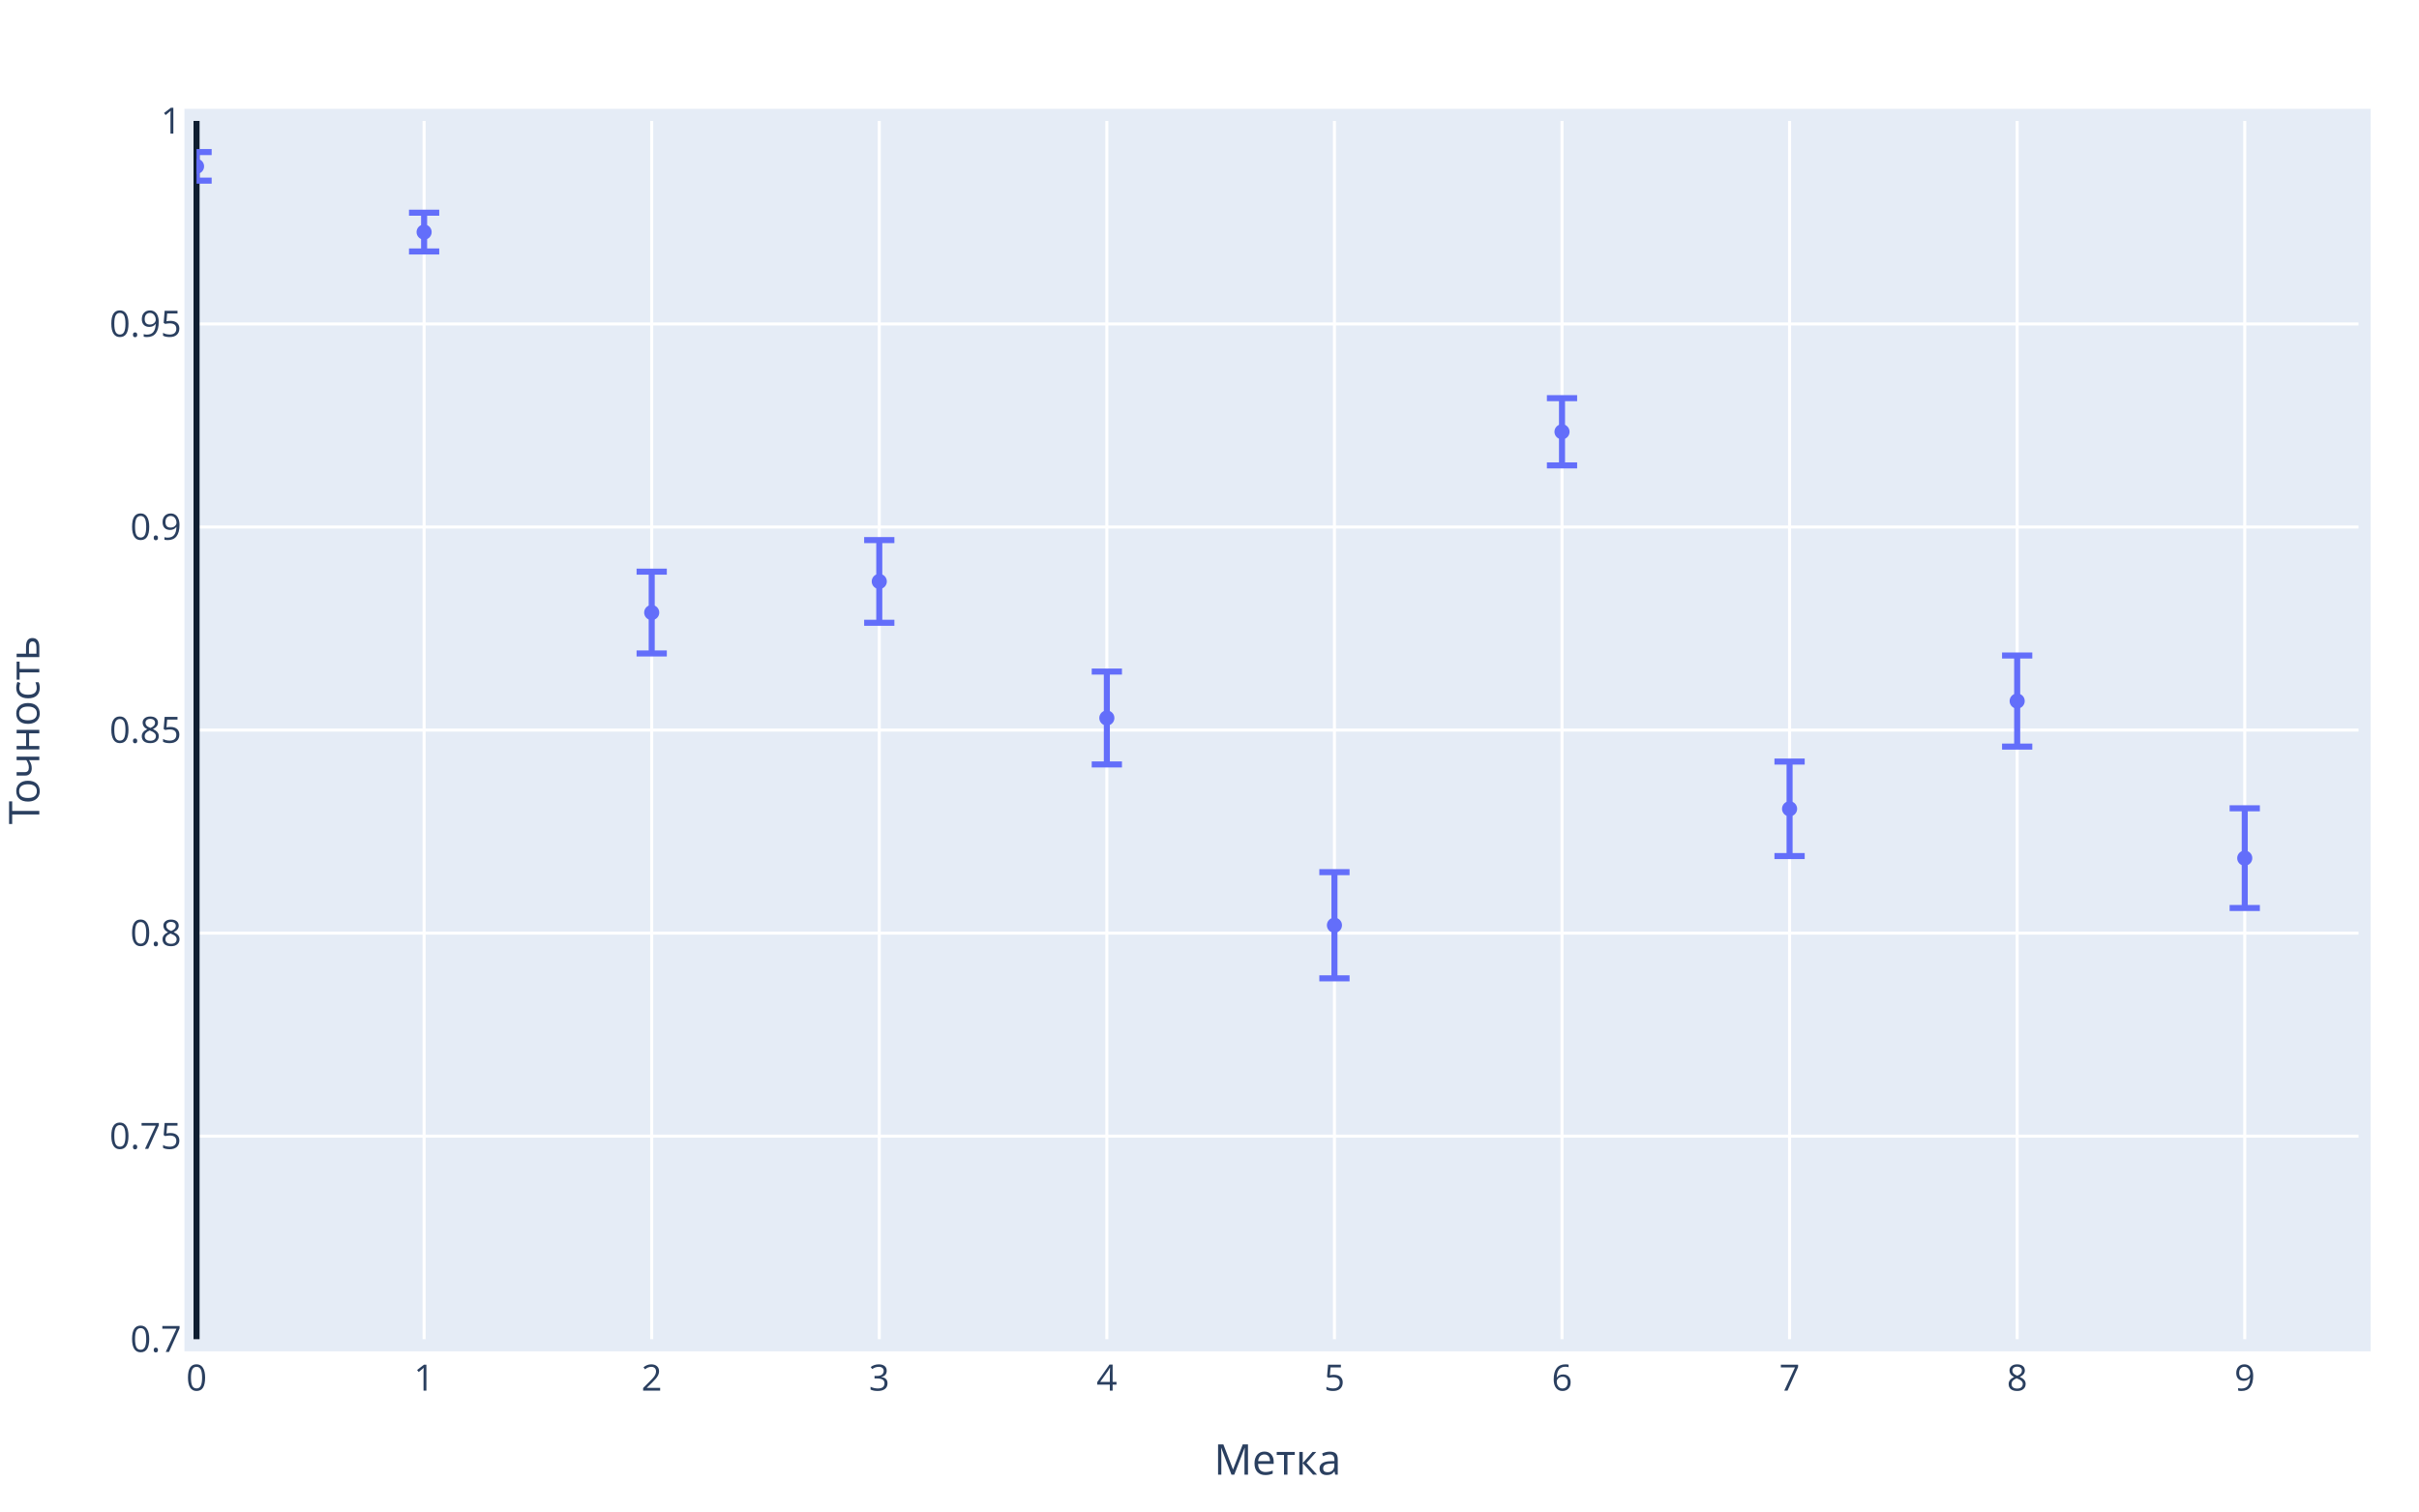
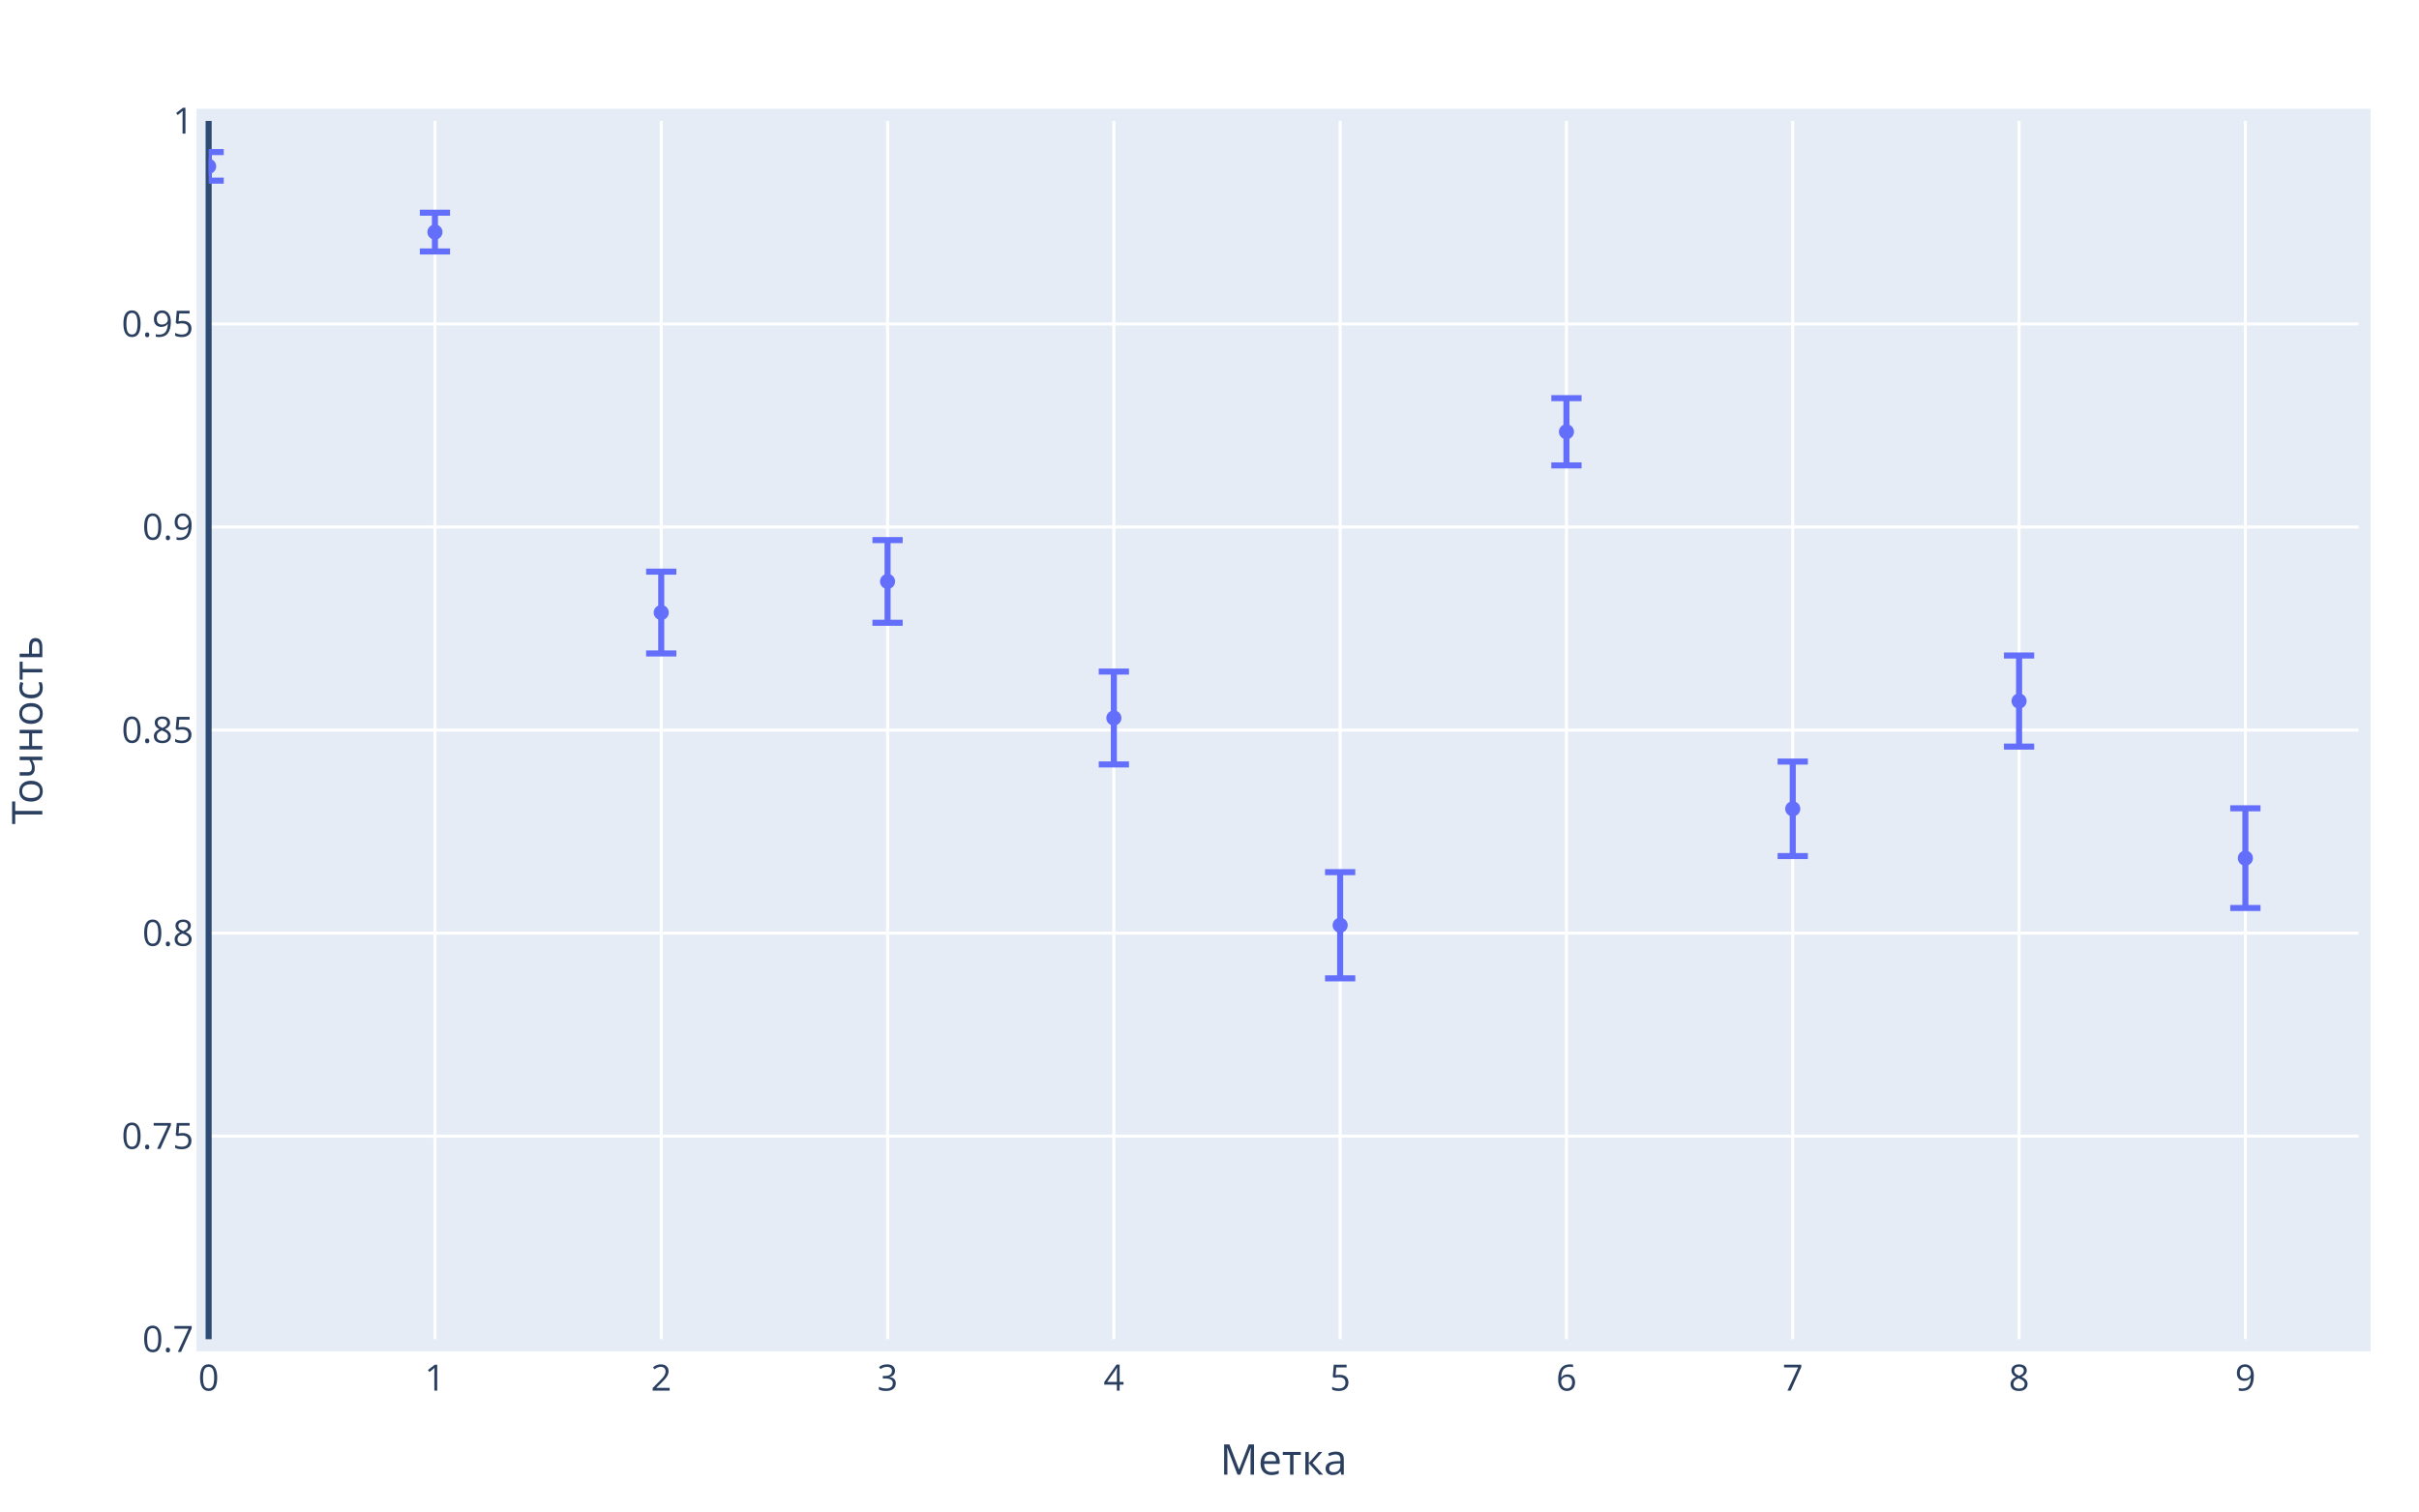
- <svg xmlns="http://www.w3.org/2000/svg" class="main-svg" width="800" height="500" viewBox="0 0 800 500">
+ <svg xmlns="http://www.w3.org/2000/svg" class="main-svg" width="800" height="500" style="" viewBox="0 0 800 500">
  <rect x="0" y="0" width="800" height="500" style="fill: rgb(255, 255, 255); fill-opacity: 1;" />
-   <defs id="defs-3b1eb8">
+   <defs id="defs-0e5fae">
    <g class="clips">
-       <clipPath id="clip3b1eb8xyplot" class="plotclip">
-         <rect width="715" height="403" />
-       </clipPath>
-       <clipPath class="axesclip" id="clip3b1eb8x">
-         <rect x="65" y="0" width="715" height="500" />
-       </clipPath>
-       <clipPath class="axesclip" id="clip3b1eb8y">
+       <clipPath id="clip0e5faexyplot" class="plotclip">
+         <rect width="711" height="403" />
+       </clipPath>
+       <clipPath class="axesclip" id="clip0e5faex">
+         <rect x="69" y="0" width="711" height="500" />
+       </clipPath>
+       <clipPath class="axesclip" id="clip0e5faey">
        <rect x="0" y="40" width="800" height="403" />
      </clipPath>
-       <clipPath class="axesclip" id="clip3b1eb8xy">
-         <rect x="65" y="40" width="715" height="403" />
+       <clipPath class="axesclip" id="clip0e5faexy">
+         <rect x="69" y="40" width="711" height="403" />
      </clipPath>
    </g>
    <g class="gradients" />
  </defs>
  <g class="bglayer">
-     <rect class="bg" x="61" y="36" width="723" height="411" style="fill: rgb(229, 236, 246); fill-opacity: 1; stroke-width: 0;" />
+     <rect class="bg" x="65" y="36" width="719" height="411" style="fill: rgb(229, 236, 246); fill-opacity: 1; stroke-width: 0;" />
  </g>
  <g class="layer-below">
    <g class="imagelayer" />
    <g class="shapelayer" />
  </g>
  <g class="cartesianlayer">
    <g class="subplot xy">
      <g class="layer-subplot">
        <g class="shapelayer" />
        <g class="imagelayer" />
      </g>
      <g class="gridlayer">
        <g class="x">
-           <path class="xgrid crisp" transform="translate(140.26,0)" d="M0,40v403" style="stroke: rgb(255, 255, 255); stroke-opacity: 1; stroke-width: 1px;" />
-           <path class="xgrid crisp" transform="translate(215.53,0)" d="M0,40v403" style="stroke: rgb(255, 255, 255); stroke-opacity: 1; stroke-width: 1px;" />
-           <path class="xgrid crisp" transform="translate(290.79,0)" d="M0,40v403" style="stroke: rgb(255, 255, 255); stroke-opacity: 1; stroke-width: 1px;" />
-           <path class="xgrid crisp" transform="translate(366.05,0)" d="M0,40v403" style="stroke: rgb(255, 255, 255); stroke-opacity: 1; stroke-width: 1px;" />
-           <path class="xgrid crisp" transform="translate(441.32,0)" d="M0,40v403" style="stroke: rgb(255, 255, 255); stroke-opacity: 1; stroke-width: 1px;" />
-           <path class="xgrid crisp" transform="translate(516.58,0)" d="M0,40v403" style="stroke: rgb(255, 255, 255); stroke-opacity: 1; stroke-width: 1px;" />
-           <path class="xgrid crisp" transform="translate(591.84,0)" d="M0,40v403" style="stroke: rgb(255, 255, 255); stroke-opacity: 1; stroke-width: 1px;" />
-           <path class="xgrid crisp" transform="translate(667.11,0)" d="M0,40v403" style="stroke: rgb(255, 255, 255); stroke-opacity: 1; stroke-width: 1px;" />
-           <path class="xgrid crisp" transform="translate(742.37,0)" d="M0,40v403" style="stroke: rgb(255, 255, 255); stroke-opacity: 1; stroke-width: 1px;" />
+           <path class="xgrid crisp" transform="translate(143.84,0)" d="M0,40v403" style="stroke: rgb(255, 255, 255); stroke-opacity: 1; stroke-width: 1px;" />
+           <path class="xgrid crisp" transform="translate(218.68,0)" d="M0,40v403" style="stroke: rgb(255, 255, 255); stroke-opacity: 1; stroke-width: 1px;" />
+           <path class="xgrid crisp" transform="translate(293.53,0)" d="M0,40v403" style="stroke: rgb(255, 255, 255); stroke-opacity: 1; stroke-width: 1px;" />
+           <path class="xgrid crisp" transform="translate(368.37,0)" d="M0,40v403" style="stroke: rgb(255, 255, 255); stroke-opacity: 1; stroke-width: 1px;" />
+           <path class="xgrid crisp" transform="translate(443.21,0)" d="M0,40v403" style="stroke: rgb(255, 255, 255); stroke-opacity: 1; stroke-width: 1px;" />
+           <path class="xgrid crisp" transform="translate(518.05,0)" d="M0,40v403" style="stroke: rgb(255, 255, 255); stroke-opacity: 1; stroke-width: 1px;" />
+           <path class="xgrid crisp" transform="translate(592.89,0)" d="M0,40v403" style="stroke: rgb(255, 255, 255); stroke-opacity: 1; stroke-width: 1px;" />
+           <path class="xgrid crisp" transform="translate(667.74,0)" d="M0,40v403" style="stroke: rgb(255, 255, 255); stroke-opacity: 1; stroke-width: 1px;" />
+           <path class="xgrid crisp" transform="translate(742.58,0)" d="M0,40v403" style="stroke: rgb(255, 255, 255); stroke-opacity: 1; stroke-width: 1px;" />
        </g>
        <g class="y">
-           <path class="ygrid crisp" transform="translate(0,375.83)" d="M65,0h715" style="stroke: rgb(255, 255, 255); stroke-opacity: 1; stroke-width: 1px;" />
-           <path class="ygrid crisp" transform="translate(0,308.67)" d="M65,0h715" style="stroke: rgb(255, 255, 255); stroke-opacity: 1; stroke-width: 1px;" />
-           <path class="ygrid crisp" transform="translate(0,241.5)" d="M65,0h715" style="stroke: rgb(255, 255, 255); stroke-opacity: 1; stroke-width: 1px;" />
-           <path class="ygrid crisp" transform="translate(0,174.33)" d="M65,0h715" style="stroke: rgb(255, 255, 255); stroke-opacity: 1; stroke-width: 1px;" />
-           <path class="ygrid crisp" transform="translate(0,107.17)" d="M65,0h715" style="stroke: rgb(255, 255, 255); stroke-opacity: 1; stroke-width: 1px;" />
+           <path class="ygrid crisp" transform="translate(0,375.83)" d="M69,0h711" style="stroke: rgb(255, 255, 255); stroke-opacity: 1; stroke-width: 1px;" />
+           <path class="ygrid crisp" transform="translate(0,308.67)" d="M69,0h711" style="stroke: rgb(255, 255, 255); stroke-opacity: 1; stroke-width: 1px;" />
+           <path class="ygrid crisp" transform="translate(0,241.5)" d="M69,0h711" style="stroke: rgb(255, 255, 255); stroke-opacity: 1; stroke-width: 1px;" />
+           <path class="ygrid crisp" transform="translate(0,174.33)" d="M69,0h711" style="stroke: rgb(255, 255, 255); stroke-opacity: 1; stroke-width: 1px;" />
+           <path class="ygrid crisp" transform="translate(0,107.17)" d="M69,0h711" style="stroke: rgb(255, 255, 255); stroke-opacity: 1; stroke-width: 1px;" />
        </g>
      </g>
      <g class="zerolinelayer">
-         <path class="xzl zl crisp" transform="translate(65,0)" d="M0,40v403" style="stroke: rgb(15, 30, 49); stroke-opacity: 1; stroke-width: 2px;" />
+         <path class="xzl zl crisp" transform="translate(69,0)" d="M0,40v403" style="stroke: rgb(46, 75, 115); stroke-opacity: 1; stroke-width: 2px;" />
      </g>
      <path class="xlines-below" />
      <path class="ylines-below" />
      <g class="overlines-below" />
      <g class="xaxislayer-below" />
      <g class="yaxislayer-below" />
      <g class="overaxes-below" />
-       <g class="plot" transform="translate(65, 40)" clip-path="url('#clip3b1eb8xyplot')">
+       <g class="plot" transform="translate(69, 40)" clip-path="url('#clip0e5faexyplot')">
        <g class="scatterlayer mlayer">
-           <g class="trace scatter tracea9908182-695a-4a08-9360-fbf8f543a194" style="stroke-miterlimit: 2; opacity: 1;">
+           <g class="trace scatter tracea1490b07-194f-4446-a8df-bc82d39cc035" style="stroke-miterlimit: 2; opacity: 1;">
            <g class="fills" />
            <g class="errorbars">
              <g class="errorbar" style="opacity: 1;">
                <path class="yerror" d="M-5,10.3h10m-5,0V19.75m-5,0h10" style="vector-effect: non-scaling-stroke; stroke-width: 2px; stroke: rgb(99, 110, 250); stroke-opacity: 1;" />
              </g>
              <g class="errorbar" style="opacity: 1;">
-                 <path class="yerror" d="M70.26,30.36h10m-5,0V43.18m-5,0h10" style="vector-effect: non-scaling-stroke; stroke-width: 2px; stroke: rgb(99, 110, 250); stroke-opacity: 1;" />
-               </g>
-               <g class="errorbar" style="opacity: 1;">
-                 <path class="yerror" d="M145.53,149.1h10m-5,0V176.16m-5,0h10" style="vector-effect: non-scaling-stroke; stroke-width: 2px; stroke: rgb(99, 110, 250); stroke-opacity: 1;" />
-               </g>
-               <g class="errorbar" style="opacity: 1;">
-                 <path class="yerror" d="M220.79,138.66h10m-5,0V166.01m-5,0h10" style="vector-effect: non-scaling-stroke; stroke-width: 2px; stroke: rgb(99, 110, 250); stroke-opacity: 1;" />
-               </g>
-               <g class="errorbar" style="opacity: 1;">
-                 <path class="yerror" d="M296.05,182.15h10m-5,0V212.87m-5,0h10" style="vector-effect: non-scaling-stroke; stroke-width: 2px; stroke: rgb(99, 110, 250); stroke-opacity: 1;" />
-               </g>
-               <g class="errorbar" style="opacity: 1;">
-                 <path class="yerror" d="M371.32,248.5h10m-5,0V283.63m-5,0h10" style="vector-effect: non-scaling-stroke; stroke-width: 2px; stroke: rgb(99, 110, 250); stroke-opacity: 1;" />
-               </g>
-               <g class="errorbar" style="opacity: 1;">
-                 <path class="yerror" d="M446.58,91.71h10m-5,0V113.95m-5,0h10" style="vector-effect: non-scaling-stroke; stroke-width: 2px; stroke: rgb(99, 110, 250); stroke-opacity: 1;" />
-               </g>
-               <g class="errorbar" style="opacity: 1;">
-                 <path class="yerror" d="M521.84,211.92h10m-5,0V243.18m-5,0h10" style="vector-effect: non-scaling-stroke; stroke-width: 2px; stroke: rgb(99, 110, 250); stroke-opacity: 1;" />
-               </g>
-               <g class="errorbar" style="opacity: 1;">
-                 <path class="yerror" d="M597.11,176.84h10m-5,0V206.97m-5,0h10" style="vector-effect: non-scaling-stroke; stroke-width: 2px; stroke: rgb(99, 110, 250); stroke-opacity: 1;" />
-               </g>
-               <g class="errorbar" style="opacity: 1;">
-                 <path class="yerror" d="M672.37,227.38h10m-5,0V260.36m-5,0h10" style="vector-effect: non-scaling-stroke; stroke-width: 2px; stroke: rgb(99, 110, 250); stroke-opacity: 1;" />
+                 <path class="yerror" d="M69.84,30.36h10m-5,0V43.18m-5,0h10" style="vector-effect: non-scaling-stroke; stroke-width: 2px; stroke: rgb(99, 110, 250); stroke-opacity: 1;" />
+               </g>
+               <g class="errorbar" style="opacity: 1;">
+                 <path class="yerror" d="M144.68,149.1h10m-5,0V176.16m-5,0h10" style="vector-effect: non-scaling-stroke; stroke-width: 2px; stroke: rgb(99, 110, 250); stroke-opacity: 1;" />
+               </g>
+               <g class="errorbar" style="opacity: 1;">
+                 <path class="yerror" d="M219.53,138.66h10m-5,0V166.01m-5,0h10" style="vector-effect: non-scaling-stroke; stroke-width: 2px; stroke: rgb(99, 110, 250); stroke-opacity: 1;" />
+               </g>
+               <g class="errorbar" style="opacity: 1;">
+                 <path class="yerror" d="M294.37,182.15h10m-5,0V212.87m-5,0h10" style="vector-effect: non-scaling-stroke; stroke-width: 2px; stroke: rgb(99, 110, 250); stroke-opacity: 1;" />
+               </g>
+               <g class="errorbar" style="opacity: 1;">
+                 <path class="yerror" d="M369.21,248.5h10m-5,0V283.63m-5,0h10" style="vector-effect: non-scaling-stroke; stroke-width: 2px; stroke: rgb(99, 110, 250); stroke-opacity: 1;" />
+               </g>
+               <g class="errorbar" style="opacity: 1;">
+                 <path class="yerror" d="M444.05,91.71h10m-5,0V113.95m-5,0h10" style="vector-effect: non-scaling-stroke; stroke-width: 2px; stroke: rgb(99, 110, 250); stroke-opacity: 1;" />
+               </g>
+               <g class="errorbar" style="opacity: 1;">
+                 <path class="yerror" d="M518.89,211.92h10m-5,0V243.18m-5,0h10" style="vector-effect: non-scaling-stroke; stroke-width: 2px; stroke: rgb(99, 110, 250); stroke-opacity: 1;" />
+               </g>
+               <g class="errorbar" style="opacity: 1;">
+                 <path class="yerror" d="M593.74,176.84h10m-5,0V206.97m-5,0h10" style="vector-effect: non-scaling-stroke; stroke-width: 2px; stroke: rgb(99, 110, 250); stroke-opacity: 1;" />
+               </g>
+               <g class="errorbar" style="opacity: 1;">
+                 <path class="yerror" d="M668.58,227.38h10m-5,0V260.36m-5,0h10" style="vector-effect: non-scaling-stroke; stroke-width: 2px; stroke: rgb(99, 110, 250); stroke-opacity: 1;" />
              </g>
            </g>
            <g class="lines" />
            <g class="points">
              <path class="point" transform="translate(0,15.03)" d="M2.5,0A2.5,2.5 0 1,1 0,-2.5A2.5,2.5 0 0,1 2.5,0Z" style="opacity: 1; stroke-width: 0px; fill: rgb(99, 110, 250); fill-opacity: 1;" />
-               <path class="point" transform="translate(75.26,36.77)" d="M2.5,0A2.5,2.5 0 1,1 0,-2.5A2.5,2.5 0 0,1 2.5,0Z" style="opacity: 1; stroke-width: 0px; fill: rgb(99, 110, 250); fill-opacity: 1;" />
-               <path class="point" transform="translate(150.53,162.63)" d="M2.5,0A2.5,2.5 0 1,1 0,-2.5A2.5,2.5 0 0,1 2.5,0Z" style="opacity: 1; stroke-width: 0px; fill: rgb(99, 110, 250); fill-opacity: 1;" />
-               <path class="point" transform="translate(225.79,152.34)" d="M2.5,0A2.5,2.5 0 1,1 0,-2.5A2.5,2.5 0 0,1 2.5,0Z" style="opacity: 1; stroke-width: 0px; fill: rgb(99, 110, 250); fill-opacity: 1;" />
-               <path class="point" transform="translate(301.05,197.51)" d="M2.5,0A2.5,2.5 0 1,1 0,-2.5A2.5,2.5 0 0,1 2.5,0Z" style="opacity: 1; stroke-width: 0px; fill: rgb(99, 110, 250); fill-opacity: 1;" />
-               <path class="point" transform="translate(376.32,266.06)" d="M2.5,0A2.5,2.5 0 1,1 0,-2.5A2.5,2.5 0 0,1 2.5,0Z" style="opacity: 1; stroke-width: 0px; fill: rgb(99, 110, 250); fill-opacity: 1;" />
-               <path class="point" transform="translate(451.58,102.83)" d="M2.5,0A2.5,2.5 0 1,1 0,-2.5A2.5,2.5 0 0,1 2.5,0Z" style="opacity: 1; stroke-width: 0px; fill: rgb(99, 110, 250); fill-opacity: 1;" />
-               <path class="point" transform="translate(526.84,227.55)" d="M2.5,0A2.5,2.5 0 1,1 0,-2.5A2.5,2.5 0 0,1 2.5,0Z" style="opacity: 1; stroke-width: 0px; fill: rgb(99, 110, 250); fill-opacity: 1;" />
-               <path class="point" transform="translate(602.11,191.9)" d="M2.5,0A2.5,2.5 0 1,1 0,-2.5A2.5,2.5 0 0,1 2.5,0Z" style="opacity: 1; stroke-width: 0px; fill: rgb(99, 110, 250); fill-opacity: 1;" />
-               <path class="point" transform="translate(677.37,243.87)" d="M2.5,0A2.5,2.5 0 1,1 0,-2.5A2.5,2.5 0 0,1 2.5,0Z" style="opacity: 1; stroke-width: 0px; fill: rgb(99, 110, 250); fill-opacity: 1;" />
+               <path class="point" transform="translate(74.84,36.77)" d="M2.5,0A2.5,2.5 0 1,1 0,-2.5A2.5,2.5 0 0,1 2.5,0Z" style="opacity: 1; stroke-width: 0px; fill: rgb(99, 110, 250); fill-opacity: 1;" />
+               <path class="point" transform="translate(149.68,162.63)" d="M2.5,0A2.5,2.5 0 1,1 0,-2.5A2.5,2.5 0 0,1 2.5,0Z" style="opacity: 1; stroke-width: 0px; fill: rgb(99, 110, 250); fill-opacity: 1;" />
+               <path class="point" transform="translate(224.53,152.34)" d="M2.5,0A2.5,2.5 0 1,1 0,-2.5A2.5,2.5 0 0,1 2.5,0Z" style="opacity: 1; stroke-width: 0px; fill: rgb(99, 110, 250); fill-opacity: 1;" />
+               <path class="point" transform="translate(299.37,197.51)" d="M2.5,0A2.5,2.5 0 1,1 0,-2.5A2.5,2.5 0 0,1 2.5,0Z" style="opacity: 1; stroke-width: 0px; fill: rgb(99, 110, 250); fill-opacity: 1;" />
+               <path class="point" transform="translate(374.21,266.06)" d="M2.5,0A2.5,2.5 0 1,1 0,-2.5A2.5,2.5 0 0,1 2.5,0Z" style="opacity: 1; stroke-width: 0px; fill: rgb(99, 110, 250); fill-opacity: 1;" />
+               <path class="point" transform="translate(449.05,102.83)" d="M2.5,0A2.5,2.5 0 1,1 0,-2.5A2.5,2.5 0 0,1 2.5,0Z" style="opacity: 1; stroke-width: 0px; fill: rgb(99, 110, 250); fill-opacity: 1;" />
+               <path class="point" transform="translate(523.89,227.55)" d="M2.5,0A2.5,2.5 0 1,1 0,-2.5A2.5,2.5 0 0,1 2.5,0Z" style="opacity: 1; stroke-width: 0px; fill: rgb(99, 110, 250); fill-opacity: 1;" />
+               <path class="point" transform="translate(598.74,191.9)" d="M2.5,0A2.5,2.5 0 1,1 0,-2.5A2.5,2.5 0 0,1 2.5,0Z" style="opacity: 1; stroke-width: 0px; fill: rgb(99, 110, 250); fill-opacity: 1;" />
+               <path class="point" transform="translate(673.58,243.87)" d="M2.5,0A2.5,2.5 0 1,1 0,-2.5A2.5,2.5 0 0,1 2.5,0Z" style="opacity: 1; stroke-width: 0px; fill: rgb(99, 110, 250); fill-opacity: 1;" />
            </g>
            <g class="text" />
          </g>
        </g>
      </g>
      <g class="overplot" />
      <path class="xlines-above crisp" d="M0,0" style="fill: none;" />
      <path class="ylines-above crisp" d="M0,0" style="fill: none;" />
      <g class="overlines-above" />
      <g class="xaxislayer-above">
        <g class="xtick">
-           <text text-anchor="middle" x="0" y="460" transform="translate(65,0)" style="font-family: 'Open Sans', verdana, arial, sans-serif; font-size: 12px; fill: rgb(42, 63, 95); fill-opacity: 1; white-space: pre;">0</text>
-         </g>
-         <g class="xtick">
-           <text text-anchor="middle" x="0" y="460" transform="translate(140.26,0)" style="font-family: 'Open Sans', verdana, arial, sans-serif; font-size: 12px; fill: rgb(42, 63, 95); fill-opacity: 1; white-space: pre;">1</text>
-         </g>
-         <g class="xtick">
-           <text text-anchor="middle" x="0" y="460" transform="translate(215.53,0)" style="font-family: 'Open Sans', verdana, arial, sans-serif; font-size: 12px; fill: rgb(42, 63, 95); fill-opacity: 1; white-space: pre;">2</text>
-         </g>
-         <g class="xtick">
-           <text text-anchor="middle" x="0" y="460" transform="translate(290.79,0)" style="font-family: 'Open Sans', verdana, arial, sans-serif; font-size: 12px; fill: rgb(42, 63, 95); fill-opacity: 1; white-space: pre;">3</text>
-         </g>
-         <g class="xtick">
-           <text text-anchor="middle" x="0" y="460" transform="translate(366.05,0)" style="font-family: 'Open Sans', verdana, arial, sans-serif; font-size: 12px; fill: rgb(42, 63, 95); fill-opacity: 1; white-space: pre;">4</text>
-         </g>
-         <g class="xtick">
-           <text text-anchor="middle" x="0" y="460" transform="translate(441.32,0)" style="font-family: 'Open Sans', verdana, arial, sans-serif; font-size: 12px; fill: rgb(42, 63, 95); fill-opacity: 1; white-space: pre;">5</text>
-         </g>
-         <g class="xtick">
-           <text text-anchor="middle" x="0" y="460" transform="translate(516.58,0)" style="font-family: 'Open Sans', verdana, arial, sans-serif; font-size: 12px; fill: rgb(42, 63, 95); fill-opacity: 1; white-space: pre;">6</text>
-         </g>
-         <g class="xtick">
-           <text text-anchor="middle" x="0" y="460" transform="translate(591.84,0)" style="font-family: 'Open Sans', verdana, arial, sans-serif; font-size: 12px; fill: rgb(42, 63, 95); fill-opacity: 1; white-space: pre;">7</text>
-         </g>
-         <g class="xtick">
-           <text text-anchor="middle" x="0" y="460" transform="translate(667.11,0)" style="font-family: 'Open Sans', verdana, arial, sans-serif; font-size: 12px; fill: rgb(42, 63, 95); fill-opacity: 1; white-space: pre;">8</text>
-         </g>
-         <g class="xtick">
-           <text text-anchor="middle" x="0" y="460" transform="translate(742.37,0)" style="font-family: 'Open Sans', verdana, arial, sans-serif; font-size: 12px; fill: rgb(42, 63, 95); fill-opacity: 1; white-space: pre;">9</text>
+           <text text-anchor="middle" x="0" y="460" transform="translate(69,0)" style="font-family: 'Open Sans', verdana, arial, sans-serif; font-size: 12px; fill: rgb(42, 63, 95); fill-opacity: 1; white-space: pre;">0</text>
+         </g>
+         <g class="xtick">
+           <text text-anchor="middle" x="0" y="460" transform="translate(143.84,0)" style="font-family: 'Open Sans', verdana, arial, sans-serif; font-size: 12px; fill: rgb(42, 63, 95); fill-opacity: 1; white-space: pre;">1</text>
+         </g>
+         <g class="xtick">
+           <text text-anchor="middle" x="0" y="460" transform="translate(218.68,0)" style="font-family: 'Open Sans', verdana, arial, sans-serif; font-size: 12px; fill: rgb(42, 63, 95); fill-opacity: 1; white-space: pre;">2</text>
+         </g>
+         <g class="xtick">
+           <text text-anchor="middle" x="0" y="460" transform="translate(293.53,0)" style="font-family: 'Open Sans', verdana, arial, sans-serif; font-size: 12px; fill: rgb(42, 63, 95); fill-opacity: 1; white-space: pre;">3</text>
+         </g>
+         <g class="xtick">
+           <text text-anchor="middle" x="0" y="460" transform="translate(368.37,0)" style="font-family: 'Open Sans', verdana, arial, sans-serif; font-size: 12px; fill: rgb(42, 63, 95); fill-opacity: 1; white-space: pre;">4</text>
+         </g>
+         <g class="xtick">
+           <text text-anchor="middle" x="0" y="460" transform="translate(443.21,0)" style="font-family: 'Open Sans', verdana, arial, sans-serif; font-size: 12px; fill: rgb(42, 63, 95); fill-opacity: 1; white-space: pre;">5</text>
+         </g>
+         <g class="xtick">
+           <text text-anchor="middle" x="0" y="460" transform="translate(518.05,0)" style="font-family: 'Open Sans', verdana, arial, sans-serif; font-size: 12px; fill: rgb(42, 63, 95); fill-opacity: 1; white-space: pre;">6</text>
+         </g>
+         <g class="xtick">
+           <text text-anchor="middle" x="0" y="460" transform="translate(592.89,0)" style="font-family: 'Open Sans', verdana, arial, sans-serif; font-size: 12px; fill: rgb(42, 63, 95); fill-opacity: 1; white-space: pre;">7</text>
+         </g>
+         <g class="xtick">
+           <text text-anchor="middle" x="0" y="460" transform="translate(667.74,0)" style="font-family: 'Open Sans', verdana, arial, sans-serif; font-size: 12px; fill: rgb(42, 63, 95); fill-opacity: 1; white-space: pre;">8</text>
+         </g>
+         <g class="xtick">
+           <text text-anchor="middle" x="0" y="460" transform="translate(742.58,0)" style="font-family: 'Open Sans', verdana, arial, sans-serif; font-size: 12px; fill: rgb(42, 63, 95); fill-opacity: 1; white-space: pre;">9</text>
        </g>
      </g>
      <g class="yaxislayer-above">
        <g class="ytick">
-           <text text-anchor="end" x="60" y="4.2" transform="translate(0,443)" style="font-family: 'Open Sans', verdana, arial, sans-serif; font-size: 12px; fill: rgb(42, 63, 95); fill-opacity: 1; white-space: pre;">0.7</text>
-         </g>
-         <g class="ytick">
-           <text text-anchor="end" x="60" y="4.2" transform="translate(0,375.83)" style="font-family: 'Open Sans', verdana, arial, sans-serif; font-size: 12px; fill: rgb(42, 63, 95); fill-opacity: 1; white-space: pre;">0.75</text>
-         </g>
-         <g class="ytick">
-           <text text-anchor="end" x="60" y="4.2" transform="translate(0,308.67)" style="font-family: 'Open Sans', verdana, arial, sans-serif; font-size: 12px; fill: rgb(42, 63, 95); fill-opacity: 1; white-space: pre;">0.8</text>
-         </g>
-         <g class="ytick">
-           <text text-anchor="end" x="60" y="4.2" transform="translate(0,241.5)" style="font-family: 'Open Sans', verdana, arial, sans-serif; font-size: 12px; fill: rgb(42, 63, 95); fill-opacity: 1; white-space: pre;">0.85</text>
-         </g>
-         <g class="ytick">
-           <text text-anchor="end" x="60" y="4.2" transform="translate(0,174.33)" style="font-family: 'Open Sans', verdana, arial, sans-serif; font-size: 12px; fill: rgb(42, 63, 95); fill-opacity: 1; white-space: pre;">0.9</text>
-         </g>
-         <g class="ytick">
-           <text text-anchor="end" x="60" y="4.2" transform="translate(0,107.17)" style="font-family: 'Open Sans', verdana, arial, sans-serif; font-size: 12px; fill: rgb(42, 63, 95); fill-opacity: 1; white-space: pre;">0.95</text>
-         </g>
-         <g class="ytick">
-           <text text-anchor="end" x="60" y="4.2" transform="translate(0,40)" style="font-family: 'Open Sans', verdana, arial, sans-serif; font-size: 12px; fill: rgb(42, 63, 95); fill-opacity: 1; white-space: pre;">1</text>
+           <text text-anchor="end" x="64" y="4.2" transform="translate(0,443)" style="font-family: 'Open Sans', verdana, arial, sans-serif; font-size: 12px; fill: rgb(42, 63, 95); fill-opacity: 1; white-space: pre;">0.7</text>
+         </g>
+         <g class="ytick">
+           <text text-anchor="end" x="64" y="4.2" transform="translate(0,375.83)" style="font-family: 'Open Sans', verdana, arial, sans-serif; font-size: 12px; fill: rgb(42, 63, 95); fill-opacity: 1; white-space: pre;">0.75</text>
+         </g>
+         <g class="ytick">
+           <text text-anchor="end" x="64" y="4.2" transform="translate(0,308.67)" style="font-family: 'Open Sans', verdana, arial, sans-serif; font-size: 12px; fill: rgb(42, 63, 95); fill-opacity: 1; white-space: pre;">0.8</text>
+         </g>
+         <g class="ytick">
+           <text text-anchor="end" x="64" y="4.2" transform="translate(0,241.5)" style="font-family: 'Open Sans', verdana, arial, sans-serif; font-size: 12px; fill: rgb(42, 63, 95); fill-opacity: 1; white-space: pre;">0.85</text>
+         </g>
+         <g class="ytick">
+           <text text-anchor="end" x="64" y="4.2" transform="translate(0,174.33)" style="font-family: 'Open Sans', verdana, arial, sans-serif; font-size: 12px; fill: rgb(42, 63, 95); fill-opacity: 1; white-space: pre;">0.9</text>
+         </g>
+         <g class="ytick">
+           <text text-anchor="end" x="64" y="4.2" transform="translate(0,107.17)" style="font-family: 'Open Sans', verdana, arial, sans-serif; font-size: 12px; fill: rgb(42, 63, 95); fill-opacity: 1; white-space: pre;">0.95</text>
+         </g>
+         <g class="ytick">
+           <text text-anchor="end" x="64" y="4.2" transform="translate(0,40)" style="font-family: 'Open Sans', verdana, arial, sans-serif; font-size: 12px; fill: rgb(42, 63, 95); fill-opacity: 1; white-space: pre;">1</text>
        </g>
      </g>
      <g class="overaxes-above" />
    </g>
  </g>
  <g class="polarlayer" />
  <g class="ternarylayer" />
  <g class="geolayer" />
  <g class="funnelarealayer" />
  <g class="pielayer" />
  <g class="treemaplayer" />
  <g class="sunburstlayer" />
  <g class="glimages" />
-   <defs id="topdefs-3b1eb8">
+   <defs id="topdefs-0e5fae">
    <g class="clips" />
  </defs>
  <g class="layer-above">
    <g class="imagelayer" />
    <g class="shapelayer" />
  </g>
  <g class="infolayer">
    <g class="g-gtitle" />
    <g class="g-xtitle">
-       <text class="xtitle" x="422.5" y="487.8" text-anchor="middle" style="font-family: 'Open Sans', verdana, arial, sans-serif; font-size: 14px; fill: rgb(42, 63, 95); opacity: 1; font-weight: normal; white-space: pre;">Метка</text>
-     </g>
-     <g class="g-ytitle" transform="translate(1.15918,0)">
-       <text class="ytitle" transform="rotate(-90,11.84063,241.5)" x="11.841" y="241.5" text-anchor="middle" style="font-family: 'Open Sans', verdana, arial, sans-serif; font-size: 14px; fill: rgb(42, 63, 95); opacity: 1; font-weight: normal; white-space: pre;">Точность</text>
+       <text class="xtitle" x="424.5" y="487.8" text-anchor="middle" style="font-family: 'Open Sans', verdana, arial, sans-serif; font-size: 14px; fill: rgb(42, 63, 95); opacity: 1; font-weight: normal; white-space: pre;">Метка</text>
+     </g>
+     <g class="g-ytitle" transform="translate(2.06543,0)">
+       <text class="ytitle" transform="rotate(-90,11.93438,241.5)" x="11.934" y="241.5" text-anchor="middle" style="font-family: 'Open Sans', verdana, arial, sans-serif; font-size: 14px; fill: rgb(42, 63, 95); opacity: 1; font-weight: normal; white-space: pre;">Точность</text>
    </g>
  </g>
</svg>
